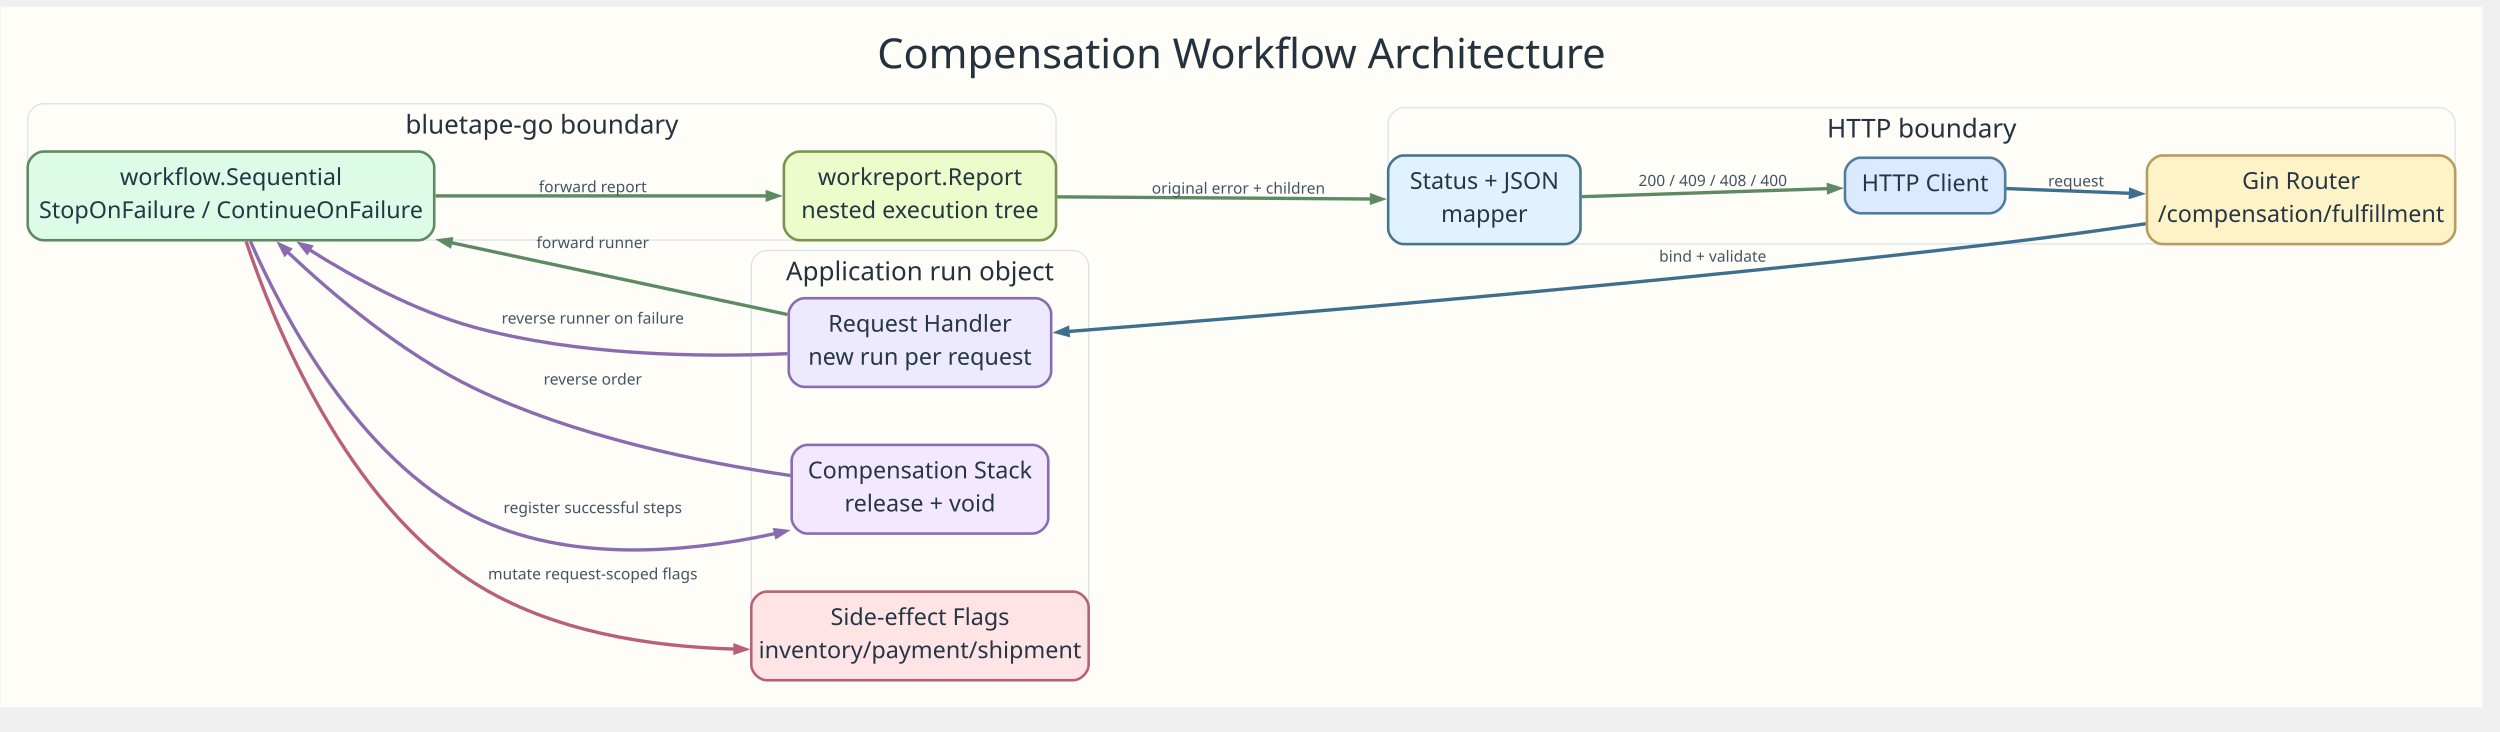
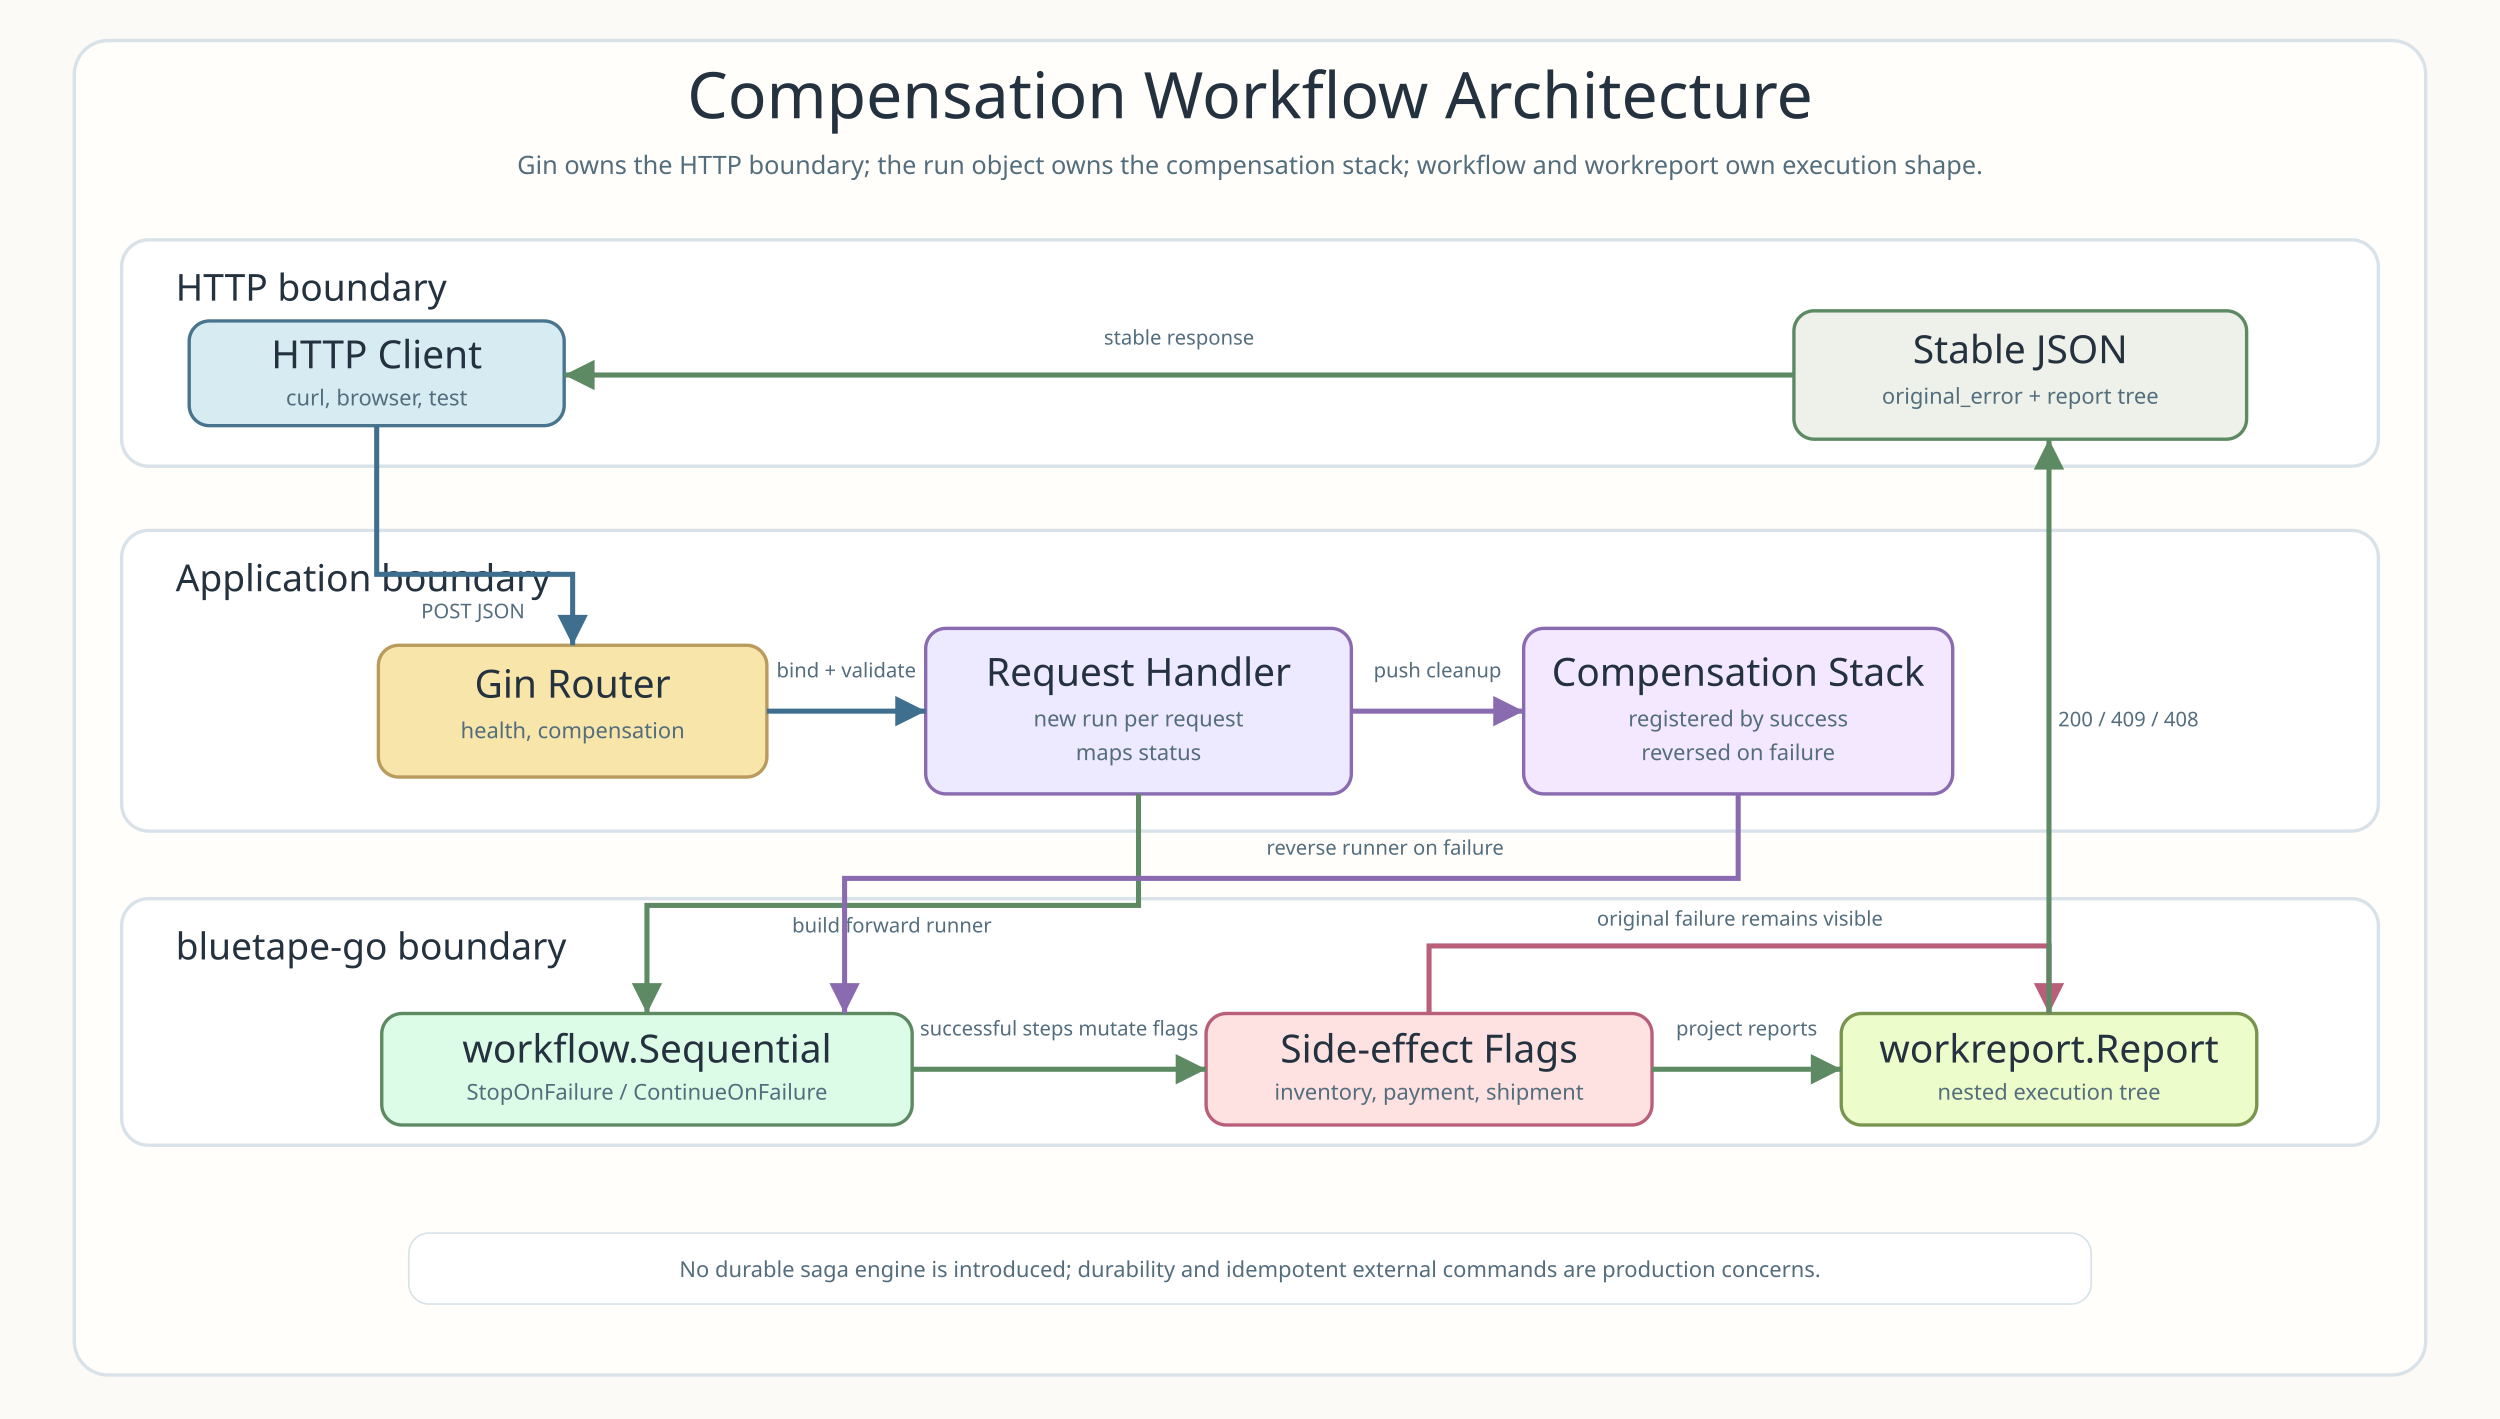
- <svg xmlns="http://www.w3.org/2000/svg" width="1941pt" height="568pt" viewBox="14.00 14.00 1926.00 554.00">
-   <g id="graph0" class="graph" transform="scale(1 1) rotate(0) translate(27.36 541.11)">
-     <polygon fill="#fffdf8" stroke="none" points="-12.96,12.96 -12.96,-526.71 1899.06,-526.71 1899.06,12.96 -12.96,12.96" />
-     <text xml:space="preserve" text-anchor="middle" x="943.05" y="-479.35" font-family="Architects Daughter" font-size="32.00" fill="#24313f">Compensation Workflow Architecture</text>
-     <g id="clust1" class="cluster">
-       <path fill="#fffdf8" stroke="#d8e2e8" d="M1068.09,-344C1068.09,-344 1866.1,-344 1866.1,-344 1872.1,-344 1878.1,-350 1878.1,-356 1878.1,-356 1878.1,-437 1878.1,-437 1878.1,-443 1872.1,-449 1866.1,-449 1866.1,-449 1068.09,-449 1068.09,-449 1062.09,-449 1056.09,-443 1056.09,-437 1056.09,-437 1056.09,-356 1056.09,-356 1056.09,-350 1062.09,-344 1068.09,-344" />
-       <text xml:space="preserve" text-anchor="middle" x="1467.1" y="-426" font-family="Architects Daughter" font-size="20.00" fill="#24313f">HTTP boundary</text>
-     </g>
-     <g id="clust2" class="cluster">
-       <path fill="#fffdf8" stroke="#d8e2e8" d="M577.42,-8C577.42,-8 813.34,-8 813.34,-8 819.34,-8 825.34,-14 825.34,-20 825.34,-20 825.34,-327 825.34,-327 825.34,-333 819.34,-339 813.34,-339 813.34,-339 577.42,-339 577.42,-339 571.42,-339 565.42,-333 565.42,-327 565.42,-327 565.42,-20 565.42,-20 565.42,-14 571.42,-8 577.42,-8" />
-       <text xml:space="preserve" text-anchor="middle" x="695.38" y="-316" font-family="Architects Daughter" font-size="20.00" fill="#24313f">Application run object</text>
-     </g>
-     <g id="clust3" class="cluster">
-       <path fill="#fffdf8" stroke="#d8e2e8" d="M20,-347C20,-347 788.22,-347 788.22,-347 794.22,-347 800.22,-353 800.22,-359 800.22,-359 800.22,-440 800.22,-440 800.22,-446 794.22,-452 788.22,-452 788.22,-452 20,-452 20,-452 14,-452 8,-446 8,-440 8,-440 8,-359 8,-359 8,-353 14,-347 20,-347" />
-       <text xml:space="preserve" text-anchor="middle" x="404.11" y="-429" font-family="Architects Daughter" font-size="20.00" fill="#24313f">bluetape-go boundary</text>
-     </g>
-     <g id="edge1" class="edge">
-       <path fill="none" stroke="#3f6f8f" stroke-width="2.6" d="M1532.08,-386.65C1560.2,-385.58 1594.67,-384.26 1628.15,-382.98" />
-       <polygon fill="#3f6f8f" stroke="#3f6f8f" stroke-width="2.6" points="1628.12,-385.78 1636.01,-382.68 1627.9,-380.19 1628.12,-385.78" />
-       <text xml:space="preserve" text-anchor="middle" x="1586.06" y="-388.29" font-family="Comic Mono" font-size="12.00" fill="#425466">request</text>
-     </g>
-     <g id="edge2" class="edge">
-       <path fill="none" stroke="#3f6f8f" stroke-width="2.6" d="M1639.87,-359.57C1604.99,-354.47 1566.72,-349.19 1531.43,-345 1273.67,-314.4 969.92,-289.07 809.25,-276.52" />
-       <polygon fill="#3f6f8f" stroke="#3f6f8f" stroke-width="2.6" points="809.58,-273.74 801.39,-275.91 809.15,-279.32 809.58,-273.74" />
-       <text xml:space="preserve" text-anchor="middle" x="1306.14" y="-330.28" font-family="Comic Mono" font-size="12.00" fill="#425466">bind + validate</text>
-     </g>
-     <g id="edge10" class="edge">
-       <path fill="none" stroke="#5d8a62" stroke-width="2.6" d="M1205.25,-380.41C1261.78,-382.26 1339.26,-384.78 1395.56,-386.62" />
-       <polygon fill="#5d8a62" stroke="#5d8a62" stroke-width="2.6" points="1395.22,-389.41 1403.31,-386.87 1395.4,-383.81 1395.22,-389.41" />
-       <text xml:space="preserve" text-anchor="middle" x="1306.14" y="-388.6" font-family="Comic Mono" font-size="12.00" fill="#425466">200 / 409 / 408 / 400</text>
-     </g>
-     <g id="edge3" class="edge">
-       <path fill="none" stroke="#5d8a62" stroke-width="2.6" d="M593.32,-289.6C520,-305.26 419.14,-326.82 333.76,-345.06" />
-       <polygon fill="#5d8a62" stroke="#5d8a62" stroke-width="2.6" points="333.18,-342.32 325.94,-346.73 334.35,-347.8 333.18,-342.32" />
-       <text xml:space="preserve" text-anchor="middle" x="443.3" y="-340.79" font-family="Comic Mono" font-size="12.00" fill="#425466">forward runner</text>
-     </g>
-     <g id="edge7" class="edge">
-       <path fill="none" stroke="#8a6bb0" stroke-width="2.6" d="M593.36,-259.44C524.25,-256.48 431.18,-258.24 352.17,-279.75 306.5,-292.18 259.69,-317.62 224.39,-339.89" />
-       <polygon fill="#8a6bb0" stroke="#8a6bb0" stroke-width="2.6" points="223.28,-337.27 218.06,-343.95 226.3,-341.99 223.28,-337.27" />
-       <text xml:space="preserve" text-anchor="middle" x="443.3" y="-282.6" font-family="Comic Mono" font-size="12.00" fill="#425466">reverse runner on failure</text>
-     </g>
-     <g id="edge8" class="edge">
-       <path fill="none" stroke="#8a6bb0" stroke-width="2.6" d="M595.76,-165.53C525.23,-175.84 429.48,-195.65 352.17,-232.75 296.92,-259.26 243.14,-304.73 207.62,-338.34" />
-       <polygon fill="#8a6bb0" stroke="#8a6bb0" stroke-width="2.6" points="206.12,-335.9 202.28,-343.45 210,-339.94 206.12,-335.9" />
-       <text xml:space="preserve" text-anchor="middle" x="443.3" y="-235.6" font-family="Comic Mono" font-size="12.00" fill="#425466">reverse order</text>
-     </g>
-     <g id="edge4" class="edge">
-       <path fill="none" stroke="#8a6bb0" stroke-width="2.6" d="M179.52,-346.11C204.4,-289.26 262.4,-178.47 352.17,-133.75 423.71,-98.11 514.35,-105.7 584.37,-120.98" />
-       <polygon fill="#8a6bb0" stroke="#8a6bb0" stroke-width="2.6" points="583.61,-123.68 592.03,-122.73 584.85,-118.22 583.61,-123.68" />
-       <text xml:space="preserve" text-anchor="middle" x="443.3" y="-136.6" font-family="Comic Mono" font-size="12.00" fill="#425466">register successful steps</text>
-     </g>
-     <g id="edge5" class="edge">
-       <path fill="none" stroke="#b95f7a" stroke-width="2.6" d="M176.25,-345.92C197.84,-281.56 253.26,-145.47 352.17,-82.75 411.16,-45.34 487.51,-33.58 553.12,-31.85" />
-       <polygon fill="#b95f7a" stroke="#b95f7a" stroke-width="2.6" points="552.93,-34.65 560.88,-31.71 552.84,-29.05 552.93,-34.65" />
-       <text xml:space="preserve" text-anchor="middle" x="443.3" y="-85.6" font-family="Comic Mono" font-size="12.00" fill="#425466">mutate request-scoped flags</text>
-     </g>
-     <g id="edge6" class="edge">
-       <path fill="none" stroke="#5d8a62" stroke-width="2.6" d="M322.09,-381C404.05,-381 502.7,-381 577.85,-381" />
-       <polygon fill="#5d8a62" stroke="#5d8a62" stroke-width="2.6" points="577.77,-383.8 585.77,-381 577.77,-378.2 577.77,-383.8" />
-       <text xml:space="preserve" text-anchor="middle" x="443.3" y="-383.85" font-family="Comic Mono" font-size="12.00" fill="#425466">forward report</text>
-     </g>
-     <g id="edge9" class="edge">
-       <path fill="none" stroke="#5d8a62" stroke-width="2.6" d="M801.15,-380.27C875.41,-379.76 973.81,-379.08 1043.41,-378.59" />
-       <polygon fill="#5d8a62" stroke="#5d8a62" stroke-width="2.6" points="1043.27,-381.4 1051.25,-378.54 1043.24,-375.8 1043.27,-381.4" />
-       <text xml:space="preserve" text-anchor="middle" x="940.72" y="-382.71" font-family="Comic Mono" font-size="12.00" fill="#425466">original error + children</text>
-     </g>
-     <g id="node1" class="node">
-       <path fill="#dbeafe" stroke="#4f7e9d" stroke-width="2" d="M1519.43,-410.39C1519.43,-410.39 1420.01,-410.39 1420.01,-410.39 1414.01,-410.39 1408.01,-404.39 1408.01,-398.39 1408.01,-398.39 1408.01,-379.61 1408.01,-379.61 1408.01,-373.61 1414.01,-367.61 1420.01,-367.61 1420.01,-367.61 1519.43,-367.61 1519.43,-367.61 1525.43,-367.61 1531.43,-373.61 1531.43,-379.61 1531.43,-379.61 1531.43,-398.39 1531.43,-398.39 1531.43,-404.39 1525.43,-410.39 1519.43,-410.39" />
-       <text xml:space="preserve" text-anchor="middle" x="1469.72" y="-384.65" font-family="Architects Daughter" font-size="18.00" fill="#263645">HTTP Client</text>
-     </g>
-     <g id="node2" class="node">
-       <path fill="#fef3c7" stroke="#b99b5d" stroke-width="2" d="M1866.1,-412.14C1866.1,-412.14 1652.68,-412.14 1652.68,-412.14 1646.68,-412.14 1640.68,-406.14 1640.68,-400.14 1640.68,-400.14 1640.68,-355.86 1640.68,-355.86 1640.68,-349.86 1646.68,-343.86 1652.68,-343.86 1652.68,-343.86 1866.1,-343.86 1866.1,-343.86 1872.1,-343.86 1878.1,-349.86 1878.1,-355.86 1878.1,-355.86 1878.1,-400.14 1878.1,-400.14 1878.1,-406.14 1872.1,-412.14 1866.1,-412.14" />
-       <text xml:space="preserve" text-anchor="middle" x="1759.39" y="-386.4" font-family="Architects Daughter" font-size="18.00" fill="#263645">Gin Router</text>
-       <text xml:space="preserve" text-anchor="middle" x="1759.39" y="-360.9" font-family="Architects Daughter" font-size="18.00" fill="#263645">/compensation/fulfillment</text>
-     </g>
-     <g id="node3" class="node">
-       <path fill="#e0f2fe" stroke="#48758d" stroke-width="2" d="M1192.26,-412.14C1192.26,-412.14 1068.09,-412.14 1068.09,-412.14 1062.09,-412.14 1056.09,-406.14 1056.09,-400.14 1056.09,-400.14 1056.09,-355.86 1056.09,-355.86 1056.09,-349.86 1062.09,-343.86 1068.09,-343.86 1068.09,-343.86 1192.26,-343.86 1192.26,-343.86 1198.26,-343.86 1204.26,-349.86 1204.26,-355.86 1204.26,-355.86 1204.26,-400.14 1204.26,-400.14 1204.26,-406.14 1198.26,-412.14 1192.26,-412.14" />
-       <text xml:space="preserve" text-anchor="middle" x="1130.18" y="-386.4" font-family="Architects Daughter" font-size="18.00" fill="#263645">Status + JSON</text>
-       <text xml:space="preserve" text-anchor="middle" x="1130.18" y="-360.9" font-family="Architects Daughter" font-size="18.00" fill="#263645">mapper</text>
-     </g>
-     <g id="node4" class="node">
-       <path fill="#ede9fe" stroke="#8a6bb0" stroke-width="2" d="M784.47,-302.14C784.47,-302.14 606.3,-302.14 606.3,-302.14 600.3,-302.14 594.3,-296.14 594.3,-290.14 594.3,-290.14 594.3,-245.86 594.3,-245.86 594.3,-239.86 600.3,-233.86 606.3,-233.86 606.3,-233.86 784.47,-233.86 784.47,-233.86 790.47,-233.86 796.47,-239.86 796.47,-245.86 796.47,-245.86 796.47,-290.14 796.47,-290.14 796.47,-296.14 790.47,-302.14 784.47,-302.14" />
-       <text xml:space="preserve" text-anchor="middle" x="695.38" y="-276.4" font-family="Architects Daughter" font-size="18.00" fill="#263645">Request Handler</text>
-       <text xml:space="preserve" text-anchor="middle" x="695.38" y="-250.9" font-family="Architects Daughter" font-size="18.00" fill="#263645">new run per request</text>
-     </g>
-     <g id="node5" class="node">
-       <path fill="#f3e8ff" stroke="#8a6bb0" stroke-width="2" d="M782.22,-189.14C782.22,-189.14 608.55,-189.14 608.55,-189.14 602.55,-189.14 596.55,-183.14 596.55,-177.14 596.55,-177.14 596.55,-132.86 596.55,-132.86 596.55,-126.86 602.55,-120.86 608.55,-120.86 608.55,-120.86 782.22,-120.86 782.22,-120.86 788.22,-120.86 794.22,-126.86 794.22,-132.86 794.22,-132.86 794.22,-177.14 794.22,-177.14 794.22,-183.14 788.22,-189.14 782.22,-189.14" />
-       <text xml:space="preserve" text-anchor="middle" x="695.38" y="-163.4" font-family="Architects Daughter" font-size="18.00" fill="#263645">Compensation Stack</text>
-       <text xml:space="preserve" text-anchor="middle" x="695.38" y="-137.9" font-family="Architects Daughter" font-size="18.00" fill="#263645">release + void</text>
-     </g>
-     <g id="node6" class="node">
-       <path fill="#ffe4e6" stroke="#b95f7a" stroke-width="2" d="M813.34,-76.14C813.34,-76.14 577.42,-76.14 577.42,-76.14 571.42,-76.14 565.42,-70.14 565.42,-64.14 565.42,-64.14 565.42,-19.86 565.42,-19.86 565.42,-13.86 571.42,-7.86 577.42,-7.86 577.42,-7.86 813.34,-7.86 813.34,-7.86 819.34,-7.86 825.34,-13.86 825.34,-19.86 825.34,-19.86 825.34,-64.14 825.34,-64.14 825.34,-70.14 819.34,-76.14 813.34,-76.14" />
-       <text xml:space="preserve" text-anchor="middle" x="695.38" y="-50.4" font-family="Architects Daughter" font-size="18.00" fill="#263645">Side-effect Flags</text>
-       <text xml:space="preserve" text-anchor="middle" x="695.38" y="-24.9" font-family="Architects Daughter" font-size="18.00" fill="#263645">inventory/payment/shipment</text>
-     </g>
-     <g id="node7" class="node">
-       <path fill="#dcfce7" stroke="#5d8a62" stroke-width="2" d="M309.17,-415.14C309.17,-415.14 20,-415.14 20,-415.14 14,-415.14 8,-409.14 8,-403.14 8,-403.14 8,-358.86 8,-358.86 8,-352.86 14,-346.86 20,-346.86 20,-346.86 309.17,-346.86 309.17,-346.86 315.17,-346.86 321.17,-352.86 321.17,-358.86 321.17,-358.86 321.17,-403.14 321.17,-403.14 321.17,-409.14 315.17,-415.14 309.17,-415.14" />
-       <text xml:space="preserve" text-anchor="middle" x="164.59" y="-389.4" font-family="Architects Daughter" font-size="18.00" fill="#263645">workflow.Sequential</text>
-       <text xml:space="preserve" text-anchor="middle" x="164.59" y="-363.9" font-family="Architects Daughter" font-size="18.00" fill="#263645">StopOnFailure / ContinueOnFailure</text>
-     </g>
-     <g id="node8" class="node">
-       <path fill="#ecfccb" stroke="#78944d" stroke-width="2" d="M788.22,-415.14C788.22,-415.14 602.55,-415.14 602.55,-415.14 596.55,-415.14 590.55,-409.14 590.55,-403.14 590.55,-403.14 590.55,-358.86 590.55,-358.86 590.55,-352.86 596.55,-346.86 602.55,-346.86 602.55,-346.86 788.22,-346.86 788.22,-346.86 794.22,-346.86 800.22,-352.86 800.22,-358.86 800.22,-358.86 800.22,-403.14 800.22,-403.14 800.22,-409.14 794.22,-415.14 788.22,-415.14" />
-       <text xml:space="preserve" text-anchor="middle" x="695.38" y="-389.4" font-family="Architects Daughter" font-size="18.00" fill="#263645">workreport.Report</text>
-       <text xml:space="preserve" text-anchor="middle" x="695.38" y="-363.9" font-family="Architects Daughter" font-size="18.00" fill="#263645">nested execution tree</text>
-     </g>
+ <svg xmlns="http://www.w3.org/2000/svg" width="1480" height="840" viewBox="0 0 1480 840" role="img" aria-labelledby="title desc">
+   <defs>
+     <marker id="arch-request" viewBox="0 0 8 8" markerWidth="8" markerHeight="8" refX="7" refY="4" orient="auto">
+       <path d="M 1 1 L 7 4 L 1 7 Z" fill="#3f6f8f" />
+     </marker>
+     <marker id="arch-success" viewBox="0 0 8 8" markerWidth="8" markerHeight="8" refX="7" refY="4" orient="auto">
+       <path d="M 1 1 L 7 4 L 1 7 Z" fill="#5d8a62" />
+     </marker>
+     <marker id="arch-comp" viewBox="0 0 8 8" markerWidth="8" markerHeight="8" refX="7" refY="4" orient="auto">
+       <path d="M 1 1 L 7 4 L 1 7 Z" fill="#8a6bb0" />
+     </marker>
+     <marker id="arch-failure" viewBox="0 0 8 8" markerWidth="8" markerHeight="8" refX="7" refY="4" orient="auto">
+       <path d="M 1 1 L 7 4 L 1 7 Z" fill="#b95f7a" />
+     </marker>
+     <style>
+       @font-face { font-family: 'Architects Daughter'; src: url('file:///Users/debop/Library/Fonts/ArchitectsDaughter-Regular.ttf') format('truetype'); }
+       @font-face { font-family: 'Comic Mono'; src: url('file:///Users/debop/Library/Fonts/ComicMono.ttf') format('truetype'); }
+       .title { font-family: 'Architects Daughter'; font-size: 38px; fill: #24313f; }
+       .subtitle, .detail, .label, .footer { font-family: 'Comic Mono'; fill: #536d7d; }
+       .subtitle { font-size: 15px; }
+       .band-label, .card-title { font-family: 'Architects Daughter'; fill: #24313f; }
+       .band-label { font-size: 22px; }
+       .card-title { font-size: 23px; }
+       .detail { font-size: 13px; }
+       .label { font-size: 12px; }
+       .footer { font-size: 13px; }
+       .frame { fill: #fffefa; stroke: #d8e2e8; stroke-width: 2; rx: 20; }
+       .band { fill: #ffffff; stroke: #d8e2e8; stroke-width: 2; rx: 16; }
+       .request { fill: none; stroke: #3f6f8f; stroke-width: 3; marker-end: url(#arch-request); }
+       .success { fill: none; stroke: #5d8a62; stroke-width: 3; marker-end: url(#arch-success); }
+       .comp { fill: none; stroke: #8a6bb0; stroke-width: 3; marker-end: url(#arch-comp); }
+       .failure { fill: none; stroke: #b95f7a; stroke-width: 3; marker-end: url(#arch-failure); }
+     </style>
+   </defs>
+   <rect width="1480" height="840" fill="#fbfaf6" />
+   <rect class="frame" x="44" y="24" width="1392" height="790" />
+   <text class="title" x="740" y="70" text-anchor="middle">Compensation Workflow Architecture</text>
+   <text class="subtitle" x="740" y="103" text-anchor="middle">Gin owns the HTTP boundary; the run object owns the compensation stack; workflow and workreport own execution shape.</text>
+   <rect class="band" x="72" y="142" width="1336" height="134" />
+   <text class="band-label" x="104" y="178">HTTP boundary</text>
+   <g transform="translate(112 190)">
+     <rect width="222" height="62" rx="12" fill="#d7ecf2" stroke="#48758d" stroke-width="2" />
+     <text class="card-title" x="111" y="28" text-anchor="middle">HTTP Client</text>
+     <text class="detail" x="111" y="50" text-anchor="middle">curl, browser, test</text>
  </g>
+   <g transform="translate(1062 184)">
+     <rect width="268" height="76" rx="12" fill="#edf1e9" stroke="#5d8a62" stroke-width="2" />
+     <text class="card-title" x="134" y="31" text-anchor="middle">Stable JSON</text>
+     <text class="detail" x="134" y="55" text-anchor="middle">original_error + report tree</text>
+   </g>
+   <rect class="band" x="72" y="314" width="1336" height="178" />
+   <text class="band-label" x="104" y="350">Application boundary</text>
+   <g transform="translate(224 382)">
+     <rect width="230" height="78" rx="12" fill="#f7e5aa" stroke="#b99b5d" stroke-width="2" />
+     <text class="card-title" x="115" y="31" text-anchor="middle">Gin Router</text>
+     <text class="detail" x="115" y="55" text-anchor="middle">health, compensation</text>
+   </g>
+   <g transform="translate(548 372)">
+     <rect width="252" height="98" rx="12" fill="#ede9fe" stroke="#8a6bb0" stroke-width="2" />
+     <text class="card-title" x="126" y="34" text-anchor="middle">Request Handler</text>
+     <text class="detail" x="126" y="58" text-anchor="middle">new run per request</text>
+     <text class="detail" x="126" y="78" text-anchor="middle">maps status</text>
+   </g>
+   <g transform="translate(902 372)">
+     <rect width="254" height="98" rx="12" fill="#f3e8ff" stroke="#8a6bb0" stroke-width="2" />
+     <text class="card-title" x="127" y="34" text-anchor="middle">Compensation Stack</text>
+     <text class="detail" x="127" y="58" text-anchor="middle">registered by success</text>
+     <text class="detail" x="127" y="78" text-anchor="middle">reversed on failure</text>
+   </g>
+   <rect class="band" x="72" y="532" width="1336" height="146" />
+   <text class="band-label" x="104" y="568">bluetape-go boundary</text>
+   <g transform="translate(226 600)">
+     <rect width="314" height="66" rx="12" fill="#dcfce7" stroke="#5d8a62" stroke-width="2" />
+     <text class="card-title" x="157" y="29" text-anchor="middle">workflow.Sequential</text>
+     <text class="detail" x="157" y="51" text-anchor="middle">StopOnFailure / ContinueOnFailure</text>
+   </g>
+   <g transform="translate(714 600)">
+     <rect width="264" height="66" rx="12" fill="#fee2e2" stroke="#b95f7a" stroke-width="2" />
+     <text class="card-title" x="132" y="29" text-anchor="middle">Side-effect Flags</text>
+     <text class="detail" x="132" y="51" text-anchor="middle">inventory, payment, shipment</text>
+   </g>
+   <g transform="translate(1090 600)">
+     <rect width="246" height="66" rx="12" fill="#ecfccb" stroke="#78944d" stroke-width="2" />
+     <text class="card-title" x="123" y="29" text-anchor="middle">workreport.Report</text>
+     <text class="detail" x="123" y="51" text-anchor="middle">nested execution tree</text>
+   </g>
+   <path class="request" d="M 223 252 L 223 340 L 339 340 L 339 382" />
+   <text class="label" x="280" y="366" text-anchor="middle">POST JSON</text>
+   <path class="request" d="M 454 421 L 548 421" />
+   <text class="label" x="501" y="401" text-anchor="middle">bind + validate</text>
+   <path class="success" d="M 674 470 L 674 536 L 383 536 L 383 600" />
+   <text class="label" x="528" y="552" text-anchor="middle">build forward runner</text>
+   <path class="success" d="M 540 633 L 714 633" />
+   <text class="label" x="627" y="613" text-anchor="middle">successful steps mutate flags</text>
+   <path class="comp" d="M 800 421 L 902 421" />
+   <text class="label" x="851" y="401" text-anchor="middle">push cleanup</text>
+   <path class="comp" d="M 1029 470 L 1029 520 L 500 520 L 500 600" />
+   <text class="label" x="820" y="506" text-anchor="middle">reverse runner on failure</text>
+   <path class="success" d="M 978 633 L 1090 633" />
+   <text class="label" x="1034" y="613" text-anchor="middle">project reports</text>
+   <path class="failure" d="M 846 600 L 846 560 L 1213 560 L 1213 600" />
+   <text class="label" x="1030" y="548" text-anchor="middle">original failure remains visible</text>
+   <path class="success" d="M 1213 600 L 1213 260" />
+   <text class="label" x="1260" y="430" text-anchor="middle">200 / 409 / 408</text>
+   <path class="success" d="M 1062 222 L 334 222" />
+   <text class="label" x="698" y="204" text-anchor="middle">stable response</text>
+   <rect x="242" y="730" width="996" height="42" rx="12" fill="#ffffff" stroke="#d8e2e8" />
+   <text class="footer" x="740" y="756" text-anchor="middle">No durable saga engine is introduced; durability and idempotent external commands are production concerns.</text>
</svg>
